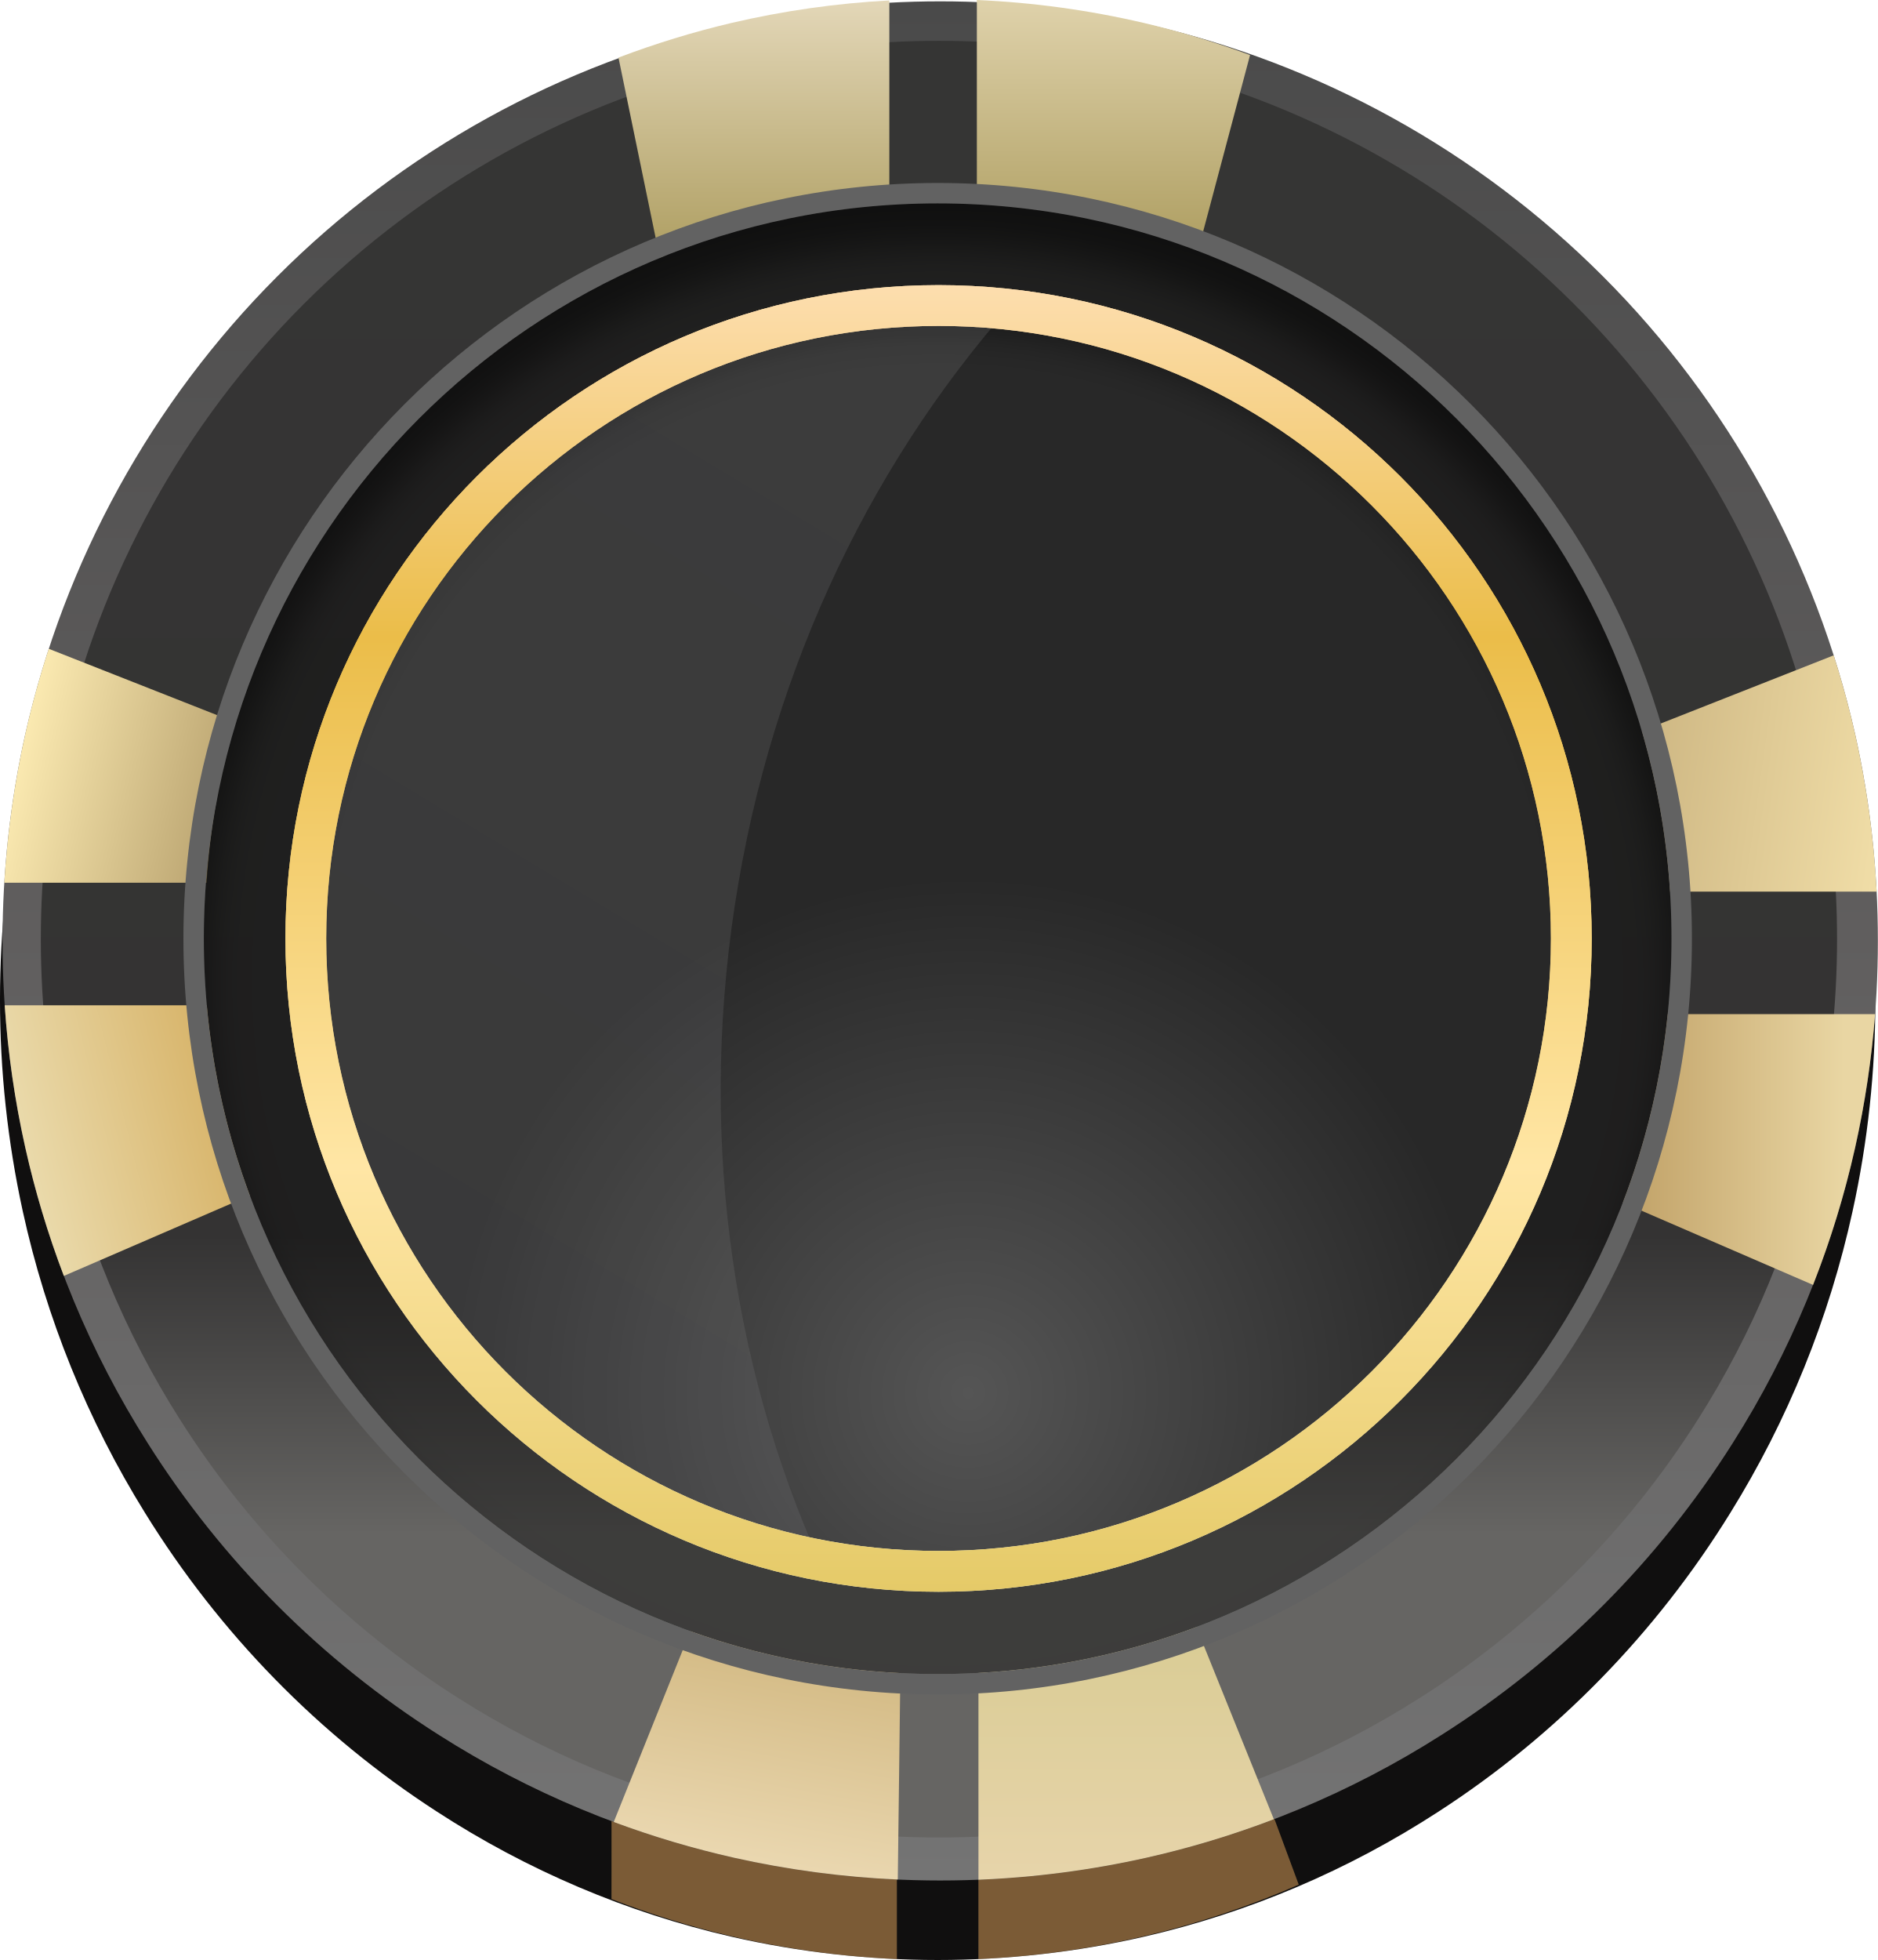
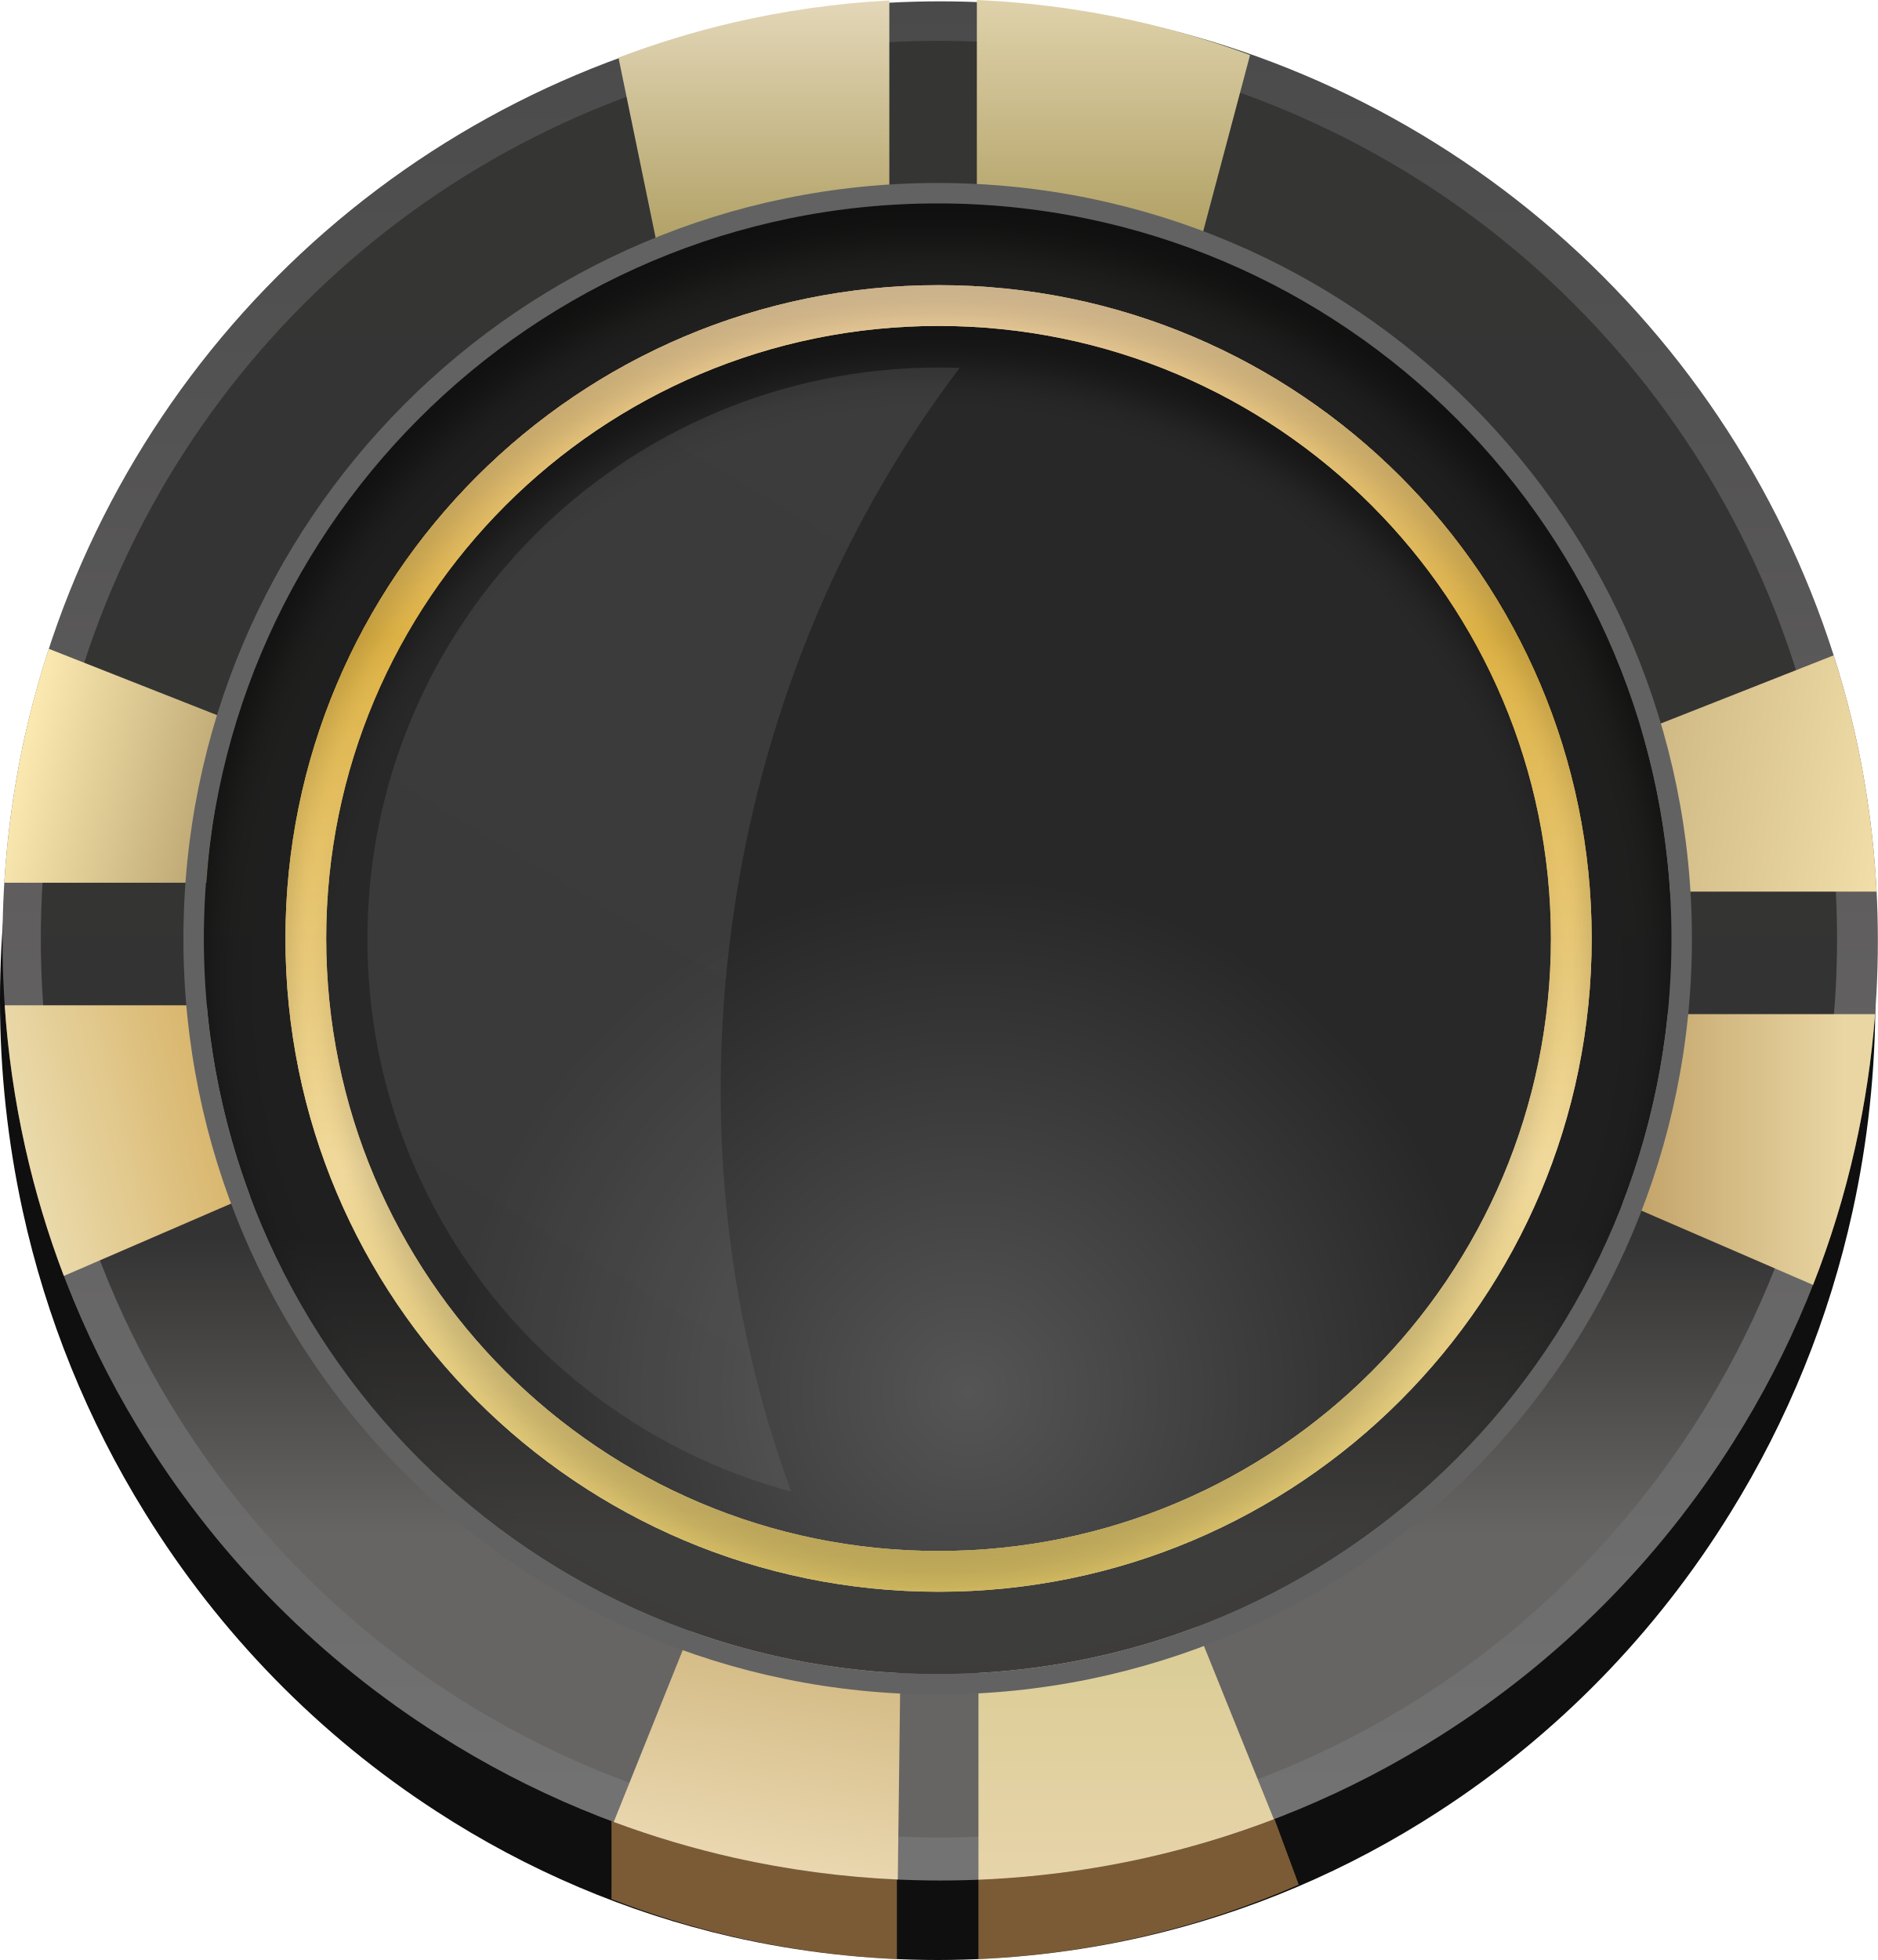
<svg xmlns="http://www.w3.org/2000/svg" width="46" height="48" viewBox="0 0 46 48" fill="none">
  <path d="M45.938 24.49C45.94 26.229 45.753 27.963 45.381 29.66C44.807 32.283 43.793 34.783 42.385 37.051C40.563 40.001 38.123 42.498 35.242 44.363C33.026 45.804 30.583 46.842 28.021 47.43C24.694 48.19 21.244 48.19 17.918 47.43C15.356 46.842 12.913 45.804 10.697 44.363C7.816 42.498 5.376 40.001 3.553 37.051C2.145 34.783 1.131 32.283 0.557 29.66C-0.186 26.254 -0.186 22.722 0.557 19.316C1.516 14.979 3.656 11.008 6.728 7.864C9.801 4.72 13.68 2.531 17.918 1.55C21.244 0.79 24.694 0.79 28.021 1.55C32.258 2.532 36.137 4.721 39.209 7.865C42.281 11.009 44.421 14.979 45.381 19.316C45.753 21.014 45.94 22.75 45.938 24.49Z" fill="#100F0F" />
  <path d="M46 23.043C46.001 24.745 45.814 26.442 45.443 28.103C44.869 30.669 43.855 33.117 42.447 35.337C40.624 38.223 38.184 40.668 35.303 42.493C33.087 43.904 30.644 44.919 28.082 45.495C24.756 46.239 21.306 46.239 17.979 45.495C15.417 44.919 12.974 43.904 10.758 42.493C7.877 40.668 5.437 38.223 3.615 35.337C2.207 33.117 1.193 30.669 0.619 28.103C-0.124 24.769 -0.124 21.312 0.619 17.979C1.578 13.734 3.717 9.848 6.79 6.771C9.862 3.693 13.742 1.551 17.979 0.591C21.306 -0.153 24.756 -0.153 28.082 0.591C32.319 1.552 36.198 3.695 39.27 6.772C42.343 9.849 44.483 13.734 45.443 17.979C45.815 19.641 46.001 21.339 46 23.043Z" fill="url(#paint0_linear)" />
  <path d="M45 23C45.001 24.628 44.822 26.25 44.466 27.838C43.916 30.292 42.945 32.632 41.597 34.755C39.851 37.514 37.514 39.851 34.755 41.597C32.632 42.945 30.292 43.916 27.838 44.466C24.652 45.178 21.348 45.178 18.162 44.466C15.708 43.916 13.368 42.945 11.245 41.597C8.486 39.851 6.149 37.514 4.403 34.755C3.055 32.632 2.084 30.292 1.534 27.838C0.822 24.651 0.822 21.346 1.534 18.158C2.452 14.1 4.502 10.384 7.444 7.442C10.387 4.5 14.103 2.451 18.162 1.534C21.348 0.822 24.652 0.822 27.838 1.534C31.896 2.452 35.612 4.501 38.554 7.443C41.497 10.385 43.547 14.1 44.466 18.158C44.822 19.747 45.001 21.371 45 23Z" fill="url(#paint1_linear)" />
  <path fill-rule="evenodd" clip-rule="evenodd" d="M23.967 46.034V47.978C25.328 47.916 26.684 47.73 28.02 47.418C29.32 47.113 30.59 46.69 31.814 46.155L31.219 44.548C30.199 44.938 29.151 45.255 28.082 45.495C26.725 45.798 25.348 45.978 23.967 46.034Z" fill="#E7A85E" fill-opacity="0.5" />
  <path fill-rule="evenodd" clip-rule="evenodd" d="M14.98 44.6L14.979 46.508C15.937 46.879 16.918 47.184 17.918 47.418C19.254 47.73 20.61 47.916 21.97 47.978V46.028C20.631 45.967 19.296 45.789 17.979 45.495C16.958 45.265 15.956 44.966 14.98 44.6Z" fill="#E7A85E" fill-opacity="0.5" />
  <path fill-rule="evenodd" clip-rule="evenodd" d="M44.918 16.049C45.12 16.683 45.296 17.326 45.443 17.979C45.727 19.248 45.903 20.538 45.97 21.835H40.909C40.823 20.477 40.587 19.161 40.218 17.901L44.918 16.049Z" fill="url(#paint2_linear)" />
  <path fill-rule="evenodd" clip-rule="evenodd" d="M39.753 29.452C40.313 27.995 40.688 26.447 40.852 24.836H45.932C45.847 25.935 45.684 27.026 45.443 28.103C45.186 29.252 44.841 30.376 44.412 31.467L39.753 29.452Z" fill="url(#paint3_linear)" />
  <path fill-rule="evenodd" clip-rule="evenodd" d="M23.929 0C25.302 0.06 26.671 0.247 28.02 0.562C28.904 0.771 29.773 1.034 30.621 1.348L29.352 6.121C27.653 5.364 25.83 4.9 23.929 4.783V0Z" fill="url(#paint4_linear)" />
  <path fill-rule="evenodd" clip-rule="evenodd" d="M21.785 0.011V4.798C19.806 4.949 17.915 5.475 16.162 6.317L15.15 1.41C16.052 1.068 16.976 0.784 17.918 0.562C19.194 0.264 20.487 0.08 21.785 0.011Z" fill="url(#paint5_linear)" />
  <path fill-rule="evenodd" clip-rule="evenodd" d="M5.066 24.619C5.211 26.244 5.572 27.806 6.12 29.277L1.564 31.247C1.175 30.225 0.858 29.174 0.619 28.103C0.362 26.953 0.194 25.788 0.115 24.619H5.066Z" fill="url(#paint6_linear)" />
  <path fill-rule="evenodd" clip-rule="evenodd" d="M0.105 21.618C0.18 20.397 0.351 19.18 0.619 17.979C0.778 17.271 0.971 16.574 1.195 15.889L5.751 17.684C5.382 18.944 5.146 20.261 5.06 21.618H0.105Z" fill="url(#paint7_linear)" />
  <path fill-rule="evenodd" clip-rule="evenodd" d="M23.968 40.97C25.837 40.867 27.631 40.478 29.305 39.847L31.204 44.553C30.189 44.941 29.146 45.256 28.082 45.495C26.726 45.798 25.349 45.978 23.968 46.034V40.97Z" fill="url(#paint8_linear)" />
  <path fill-rule="evenodd" clip-rule="evenodd" d="M16.91 39.948C18.53 40.529 20.258 40.884 22.055 40.974L21.992 46.029C20.646 45.969 19.303 45.791 17.98 45.495C16.977 45.269 15.993 44.977 15.034 44.62L16.91 39.948Z" fill="url(#paint9_linear)" />
  <g filter="url(#filter0_i)">
    <path d="M22.969 40.997C32.897 40.997 40.945 32.935 40.945 22.989C40.945 13.044 32.897 4.981 22.969 4.981C13.041 4.981 4.993 13.044 4.993 22.989C4.993 32.935 13.041 40.997 22.969 40.997Z" fill="black" fill-opacity="0.4" />
  </g>
  <path d="M22.969 41.247C33.036 41.247 41.195 33.072 41.195 22.989C41.195 12.906 33.036 4.731 22.969 4.731C12.903 4.731 4.743 12.906 4.743 22.989C4.743 33.072 12.903 41.247 22.969 41.247Z" stroke="#626262" stroke-width="0.5" />
  <g filter="url(#filter1_i)">
    <path d="M22.991 38.982C31.827 38.982 38.991 31.819 38.991 22.982C38.991 14.146 31.827 6.982 22.991 6.982C14.154 6.982 6.991 14.146 6.991 22.982C6.991 31.819 14.154 38.982 22.991 38.982Z" fill="url(#paint10_radial)" />
  </g>
  <path d="M38.491 22.982C38.491 31.543 31.551 38.482 22.991 38.482C14.43 38.482 7.491 31.543 7.491 22.982C7.491 14.422 14.43 7.482 22.991 7.482C31.551 7.482 38.491 14.422 38.491 22.982Z" stroke="url(#paint11_linear)" />
-   <path fill-rule="evenodd" clip-rule="evenodd" d="M25.087 7.118C24.401 7.029 23.701 6.982 22.991 6.982C14.154 6.982 6.991 14.146 6.991 22.982C6.991 30.908 12.754 37.488 20.318 38.76C18.016 33.904 17.089 28.137 17.999 22.176C18.903 16.254 21.479 11.057 25.087 7.118Z" fill="url(#paint12_linear)" fill-opacity="0.2" />
-   <path fill-rule="evenodd" clip-rule="evenodd" d="M22.991 37.982C31.275 37.982 37.991 31.267 37.991 22.982C37.991 14.698 31.275 7.982 22.991 7.982C14.707 7.982 7.991 14.698 7.991 22.982C7.991 31.267 14.707 37.982 22.991 37.982ZM38.991 22.982C38.991 31.819 31.827 38.982 22.991 38.982C14.154 38.982 6.991 31.819 6.991 22.982C6.991 14.146 14.154 6.982 22.991 6.982C31.827 6.982 38.991 14.146 38.991 22.982Z" fill="url(#paint13_linear)" />
+   <path fill-rule="evenodd" clip-rule="evenodd" d="M23.509 9.009C23.34 9.003 23.17 9 23 9C15.268 9 9 15.268 9 23C9 29.48 13.403 34.932 19.381 36.528C17.78 32.178 17.225 27.248 17.999 22.176C18.765 17.158 20.731 12.662 23.509 9.009Z" fill="url(#paint12_linear)" fill-opacity="0.2" />
+   <g filter="url(#filter2_i)">
+     <path fill-rule="evenodd" clip-rule="evenodd" d="M22.991 37.982C31.275 37.982 37.991 31.267 37.991 22.982C37.991 14.698 31.275 7.982 22.991 7.982C14.707 7.982 7.991 14.698 7.991 22.982C7.991 31.267 14.707 37.982 22.991 37.982ZM38.991 22.982C38.991 31.819 31.827 38.982 22.991 38.982C14.154 38.982 6.991 31.819 6.991 22.982C6.991 14.146 14.154 6.982 22.991 6.982C31.827 6.982 38.991 14.146 38.991 22.982Z" fill="url(#paint13_linear)" />
+   </g>
  <defs>
    <filter id="filter0_i" x="4.493" y="4.481" width="36.952" height="38.016" filterUnits="userSpaceOnUse" color-interpolation-filters="sRGB">
      <feFlood flood-opacity="0" result="BackgroundImageFix" />
      <feBlend mode="normal" in="SourceGraphic" in2="BackgroundImageFix" result="shape" />
      <feColorMatrix in="SourceAlpha" type="matrix" values="0 0 0 0 0 0 0 0 0 0 0 0 0 0 0 0 0 0 127 0" result="hardAlpha" />
      <feOffset dy="1" />
      <feGaussianBlur stdDeviation="0.5" />
      <feComposite in2="hardAlpha" operator="arithmetic" k2="-1" k3="1" />
      <feColorMatrix type="matrix" values="0 0 0 0 0 0 0 0 0 0 0 0 0 0 0 0 0 0 0.5 0" />
      <feBlend mode="normal" in2="shape" result="effect1_innerShadow" />
    </filter>
    <filter id="filter1_i" x="6.991" y="6.982" width="32" height="33" filterUnits="userSpaceOnUse" color-interpolation-filters="sRGB">
      <feFlood flood-opacity="0" result="BackgroundImageFix" />
      <feBlend mode="normal" in="SourceGraphic" in2="BackgroundImageFix" result="shape" />
      <feColorMatrix in="SourceAlpha" type="matrix" values="0 0 0 0 0 0 0 0 0 0 0 0 0 0 0 0 0 0 127 0" result="hardAlpha" />
+       <feOffset dy="2" />
+       <feGaussianBlur stdDeviation="0.5" />
+       <feComposite in2="hardAlpha" operator="arithmetic" k2="-1" k3="1" />
+       <feColorMatrix type="matrix" values="0 0 0 0 0 0 0 0 0 0 0 0 0 0 0 0 0 0 0.5 0" />
+       <feBlend mode="normal" in2="shape" result="effect1_innerShadow" />
+     </filter>
+     <filter id="filter2_i" x="6.991" y="6.982" width="32" height="33" filterUnits="userSpaceOnUse" color-interpolation-filters="sRGB">
+       <feFlood flood-opacity="0" result="BackgroundImageFix" />
+       <feBlend mode="normal" in="SourceGraphic" in2="BackgroundImageFix" result="shape" />
+       <feColorMatrix in="SourceAlpha" type="matrix" values="0 0 0 0 0 0 0 0 0 0 0 0 0 0 0 0 0 0 127 0" result="hardAlpha" />
      <feOffset dy="1" />
      <feGaussianBlur stdDeviation="0.5" />
      <feComposite in2="hardAlpha" operator="arithmetic" k2="-1" k3="1" />
-       <feColorMatrix type="matrix" values="0 0 0 0 0 0 0 0 0 0 0 0 0 0 0 0 0 0 0.5 0" />
+       <feColorMatrix type="matrix" values="0 0 0 0 0 0 0 0 0 0 0 0 0 0 0 0 0 0 0.2 0" />
      <feBlend mode="normal" in2="shape" result="effect1_innerShadow" />
    </filter>
    <linearGradient id="paint0_linear" x1="23.031" y1="0.033" x2="23.031" y2="46.053" gradientUnits="userSpaceOnUse">
      <stop stop-color="#4A4A4A" />
      <stop offset="0.472" stop-color="#5F5D5D" />
      <stop offset="1" stop-color="#747474" />
    </linearGradient>
    <linearGradient id="paint1_linear" x1="23" y1="1" x2="23" y2="45" gradientUnits="userSpaceOnUse">
      <stop stop-color="#353534" />
      <stop offset="0.665" stop-color="#343333" />
      <stop offset="0.831" stop-color="#666563" />
    </linearGradient>
    <linearGradient id="paint2_linear" x1="40" y1="18.979" x2="47" y2="19.979" gradientUnits="userSpaceOnUse">
      <stop stop-color="#CDB682" />
      <stop offset="0.878" stop-color="#F0DDA7" />
    </linearGradient>
    <linearGradient id="paint3_linear" x1="40" y1="27.979" x2="46" y2="27.979" gradientUnits="userSpaceOnUse">
      <stop stop-color="#C2A369" />
      <stop offset="0.863" stop-color="#E9D6A3" />
    </linearGradient>
    <linearGradient id="paint4_linear" x1="27.275" y1="0" x2="27.275" y2="6.121" gradientUnits="userSpaceOnUse">
      <stop stop-color="#DFD2AB" />
      <stop offset="1" stop-color="#AE9E61" />
    </linearGradient>
    <linearGradient id="paint5_linear" x1="18.468" y1="0.011" x2="18.468" y2="6.317" gradientUnits="userSpaceOnUse">
      <stop stop-color="#E3D7B8" />
      <stop offset="1" stop-color="#AE9E61" />
    </linearGradient>
    <linearGradient id="paint6_linear" x1="6" y1="26.479" x2="1.11032e-07" y2="27.979" gradientUnits="userSpaceOnUse">
      <stop stop-color="#D5AF61" />
      <stop offset="1" stop-color="#ECDEB2" />
    </linearGradient>
    <linearGradient id="paint7_linear" x1="3.80445e-08" y1="18.979" x2="6" y2="20.479" gradientUnits="userSpaceOnUse">
      <stop stop-color="#FFEEB5" />
      <stop offset="1" stop-color="#B29B68" />
    </linearGradient>
    <linearGradient id="paint8_linear" x1="27.586" y1="39.847" x2="27.586" y2="46.034" gradientUnits="userSpaceOnUse">
      <stop stop-color="#DCC593" />
      <stop offset="0" stop-color="#D9CC94" />
      <stop offset="1" stop-color="#E7D4AA" />
    </linearGradient>
    <linearGradient id="paint9_linear" x1="20.5" y1="39.979" x2="19" y2="47.979" gradientUnits="userSpaceOnUse">
      <stop stop-color="#D0B67E" />
      <stop offset="1" stop-color="#F4E4C3" />
    </linearGradient>
    <radialGradient id="paint10_radial" cx="0" cy="0" r="1" gradientUnits="userSpaceOnUse" gradientTransform="translate(23.7151 34.0854) rotate(90) scale(15.3089)">
      <stop stop-color="#555555" />
      <stop offset="0.825" stop-color="#282828" />
    </radialGradient>
    <linearGradient id="paint11_linear" x1="22.991" y1="6.982" x2="22.991" y2="38.982" gradientUnits="userSpaceOnUse">
      <stop stop-color="#FDDEAF" />
      <stop offset="0.269" stop-color="#D7AD54" />
      <stop offset="1" stop-color="#FDF8CB" />
    </linearGradient>
    <linearGradient id="paint12_linear" x1="25" y1="8.979" x2="7.5" y2="37.979" gradientUnits="userSpaceOnUse">
      <stop stop-color="#8C8C8D" />
      <stop offset="0.423" stop-color="#868687" />
      <stop offset="0.825" stop-color="#7D7D80" />
    </linearGradient>
    <linearGradient id="paint13_linear" x1="22.991" y1="6.982" x2="22.991" y2="38.982" gradientUnits="userSpaceOnUse">
      <stop stop-color="#FDDEAF" />
      <stop offset="0.269" stop-color="#EBBD49" />
      <stop offset="0.675" stop-color="#FFE6A5" />
      <stop offset="1" stop-color="#E5CA68" />
    </linearGradient>
  </defs>
</svg>
